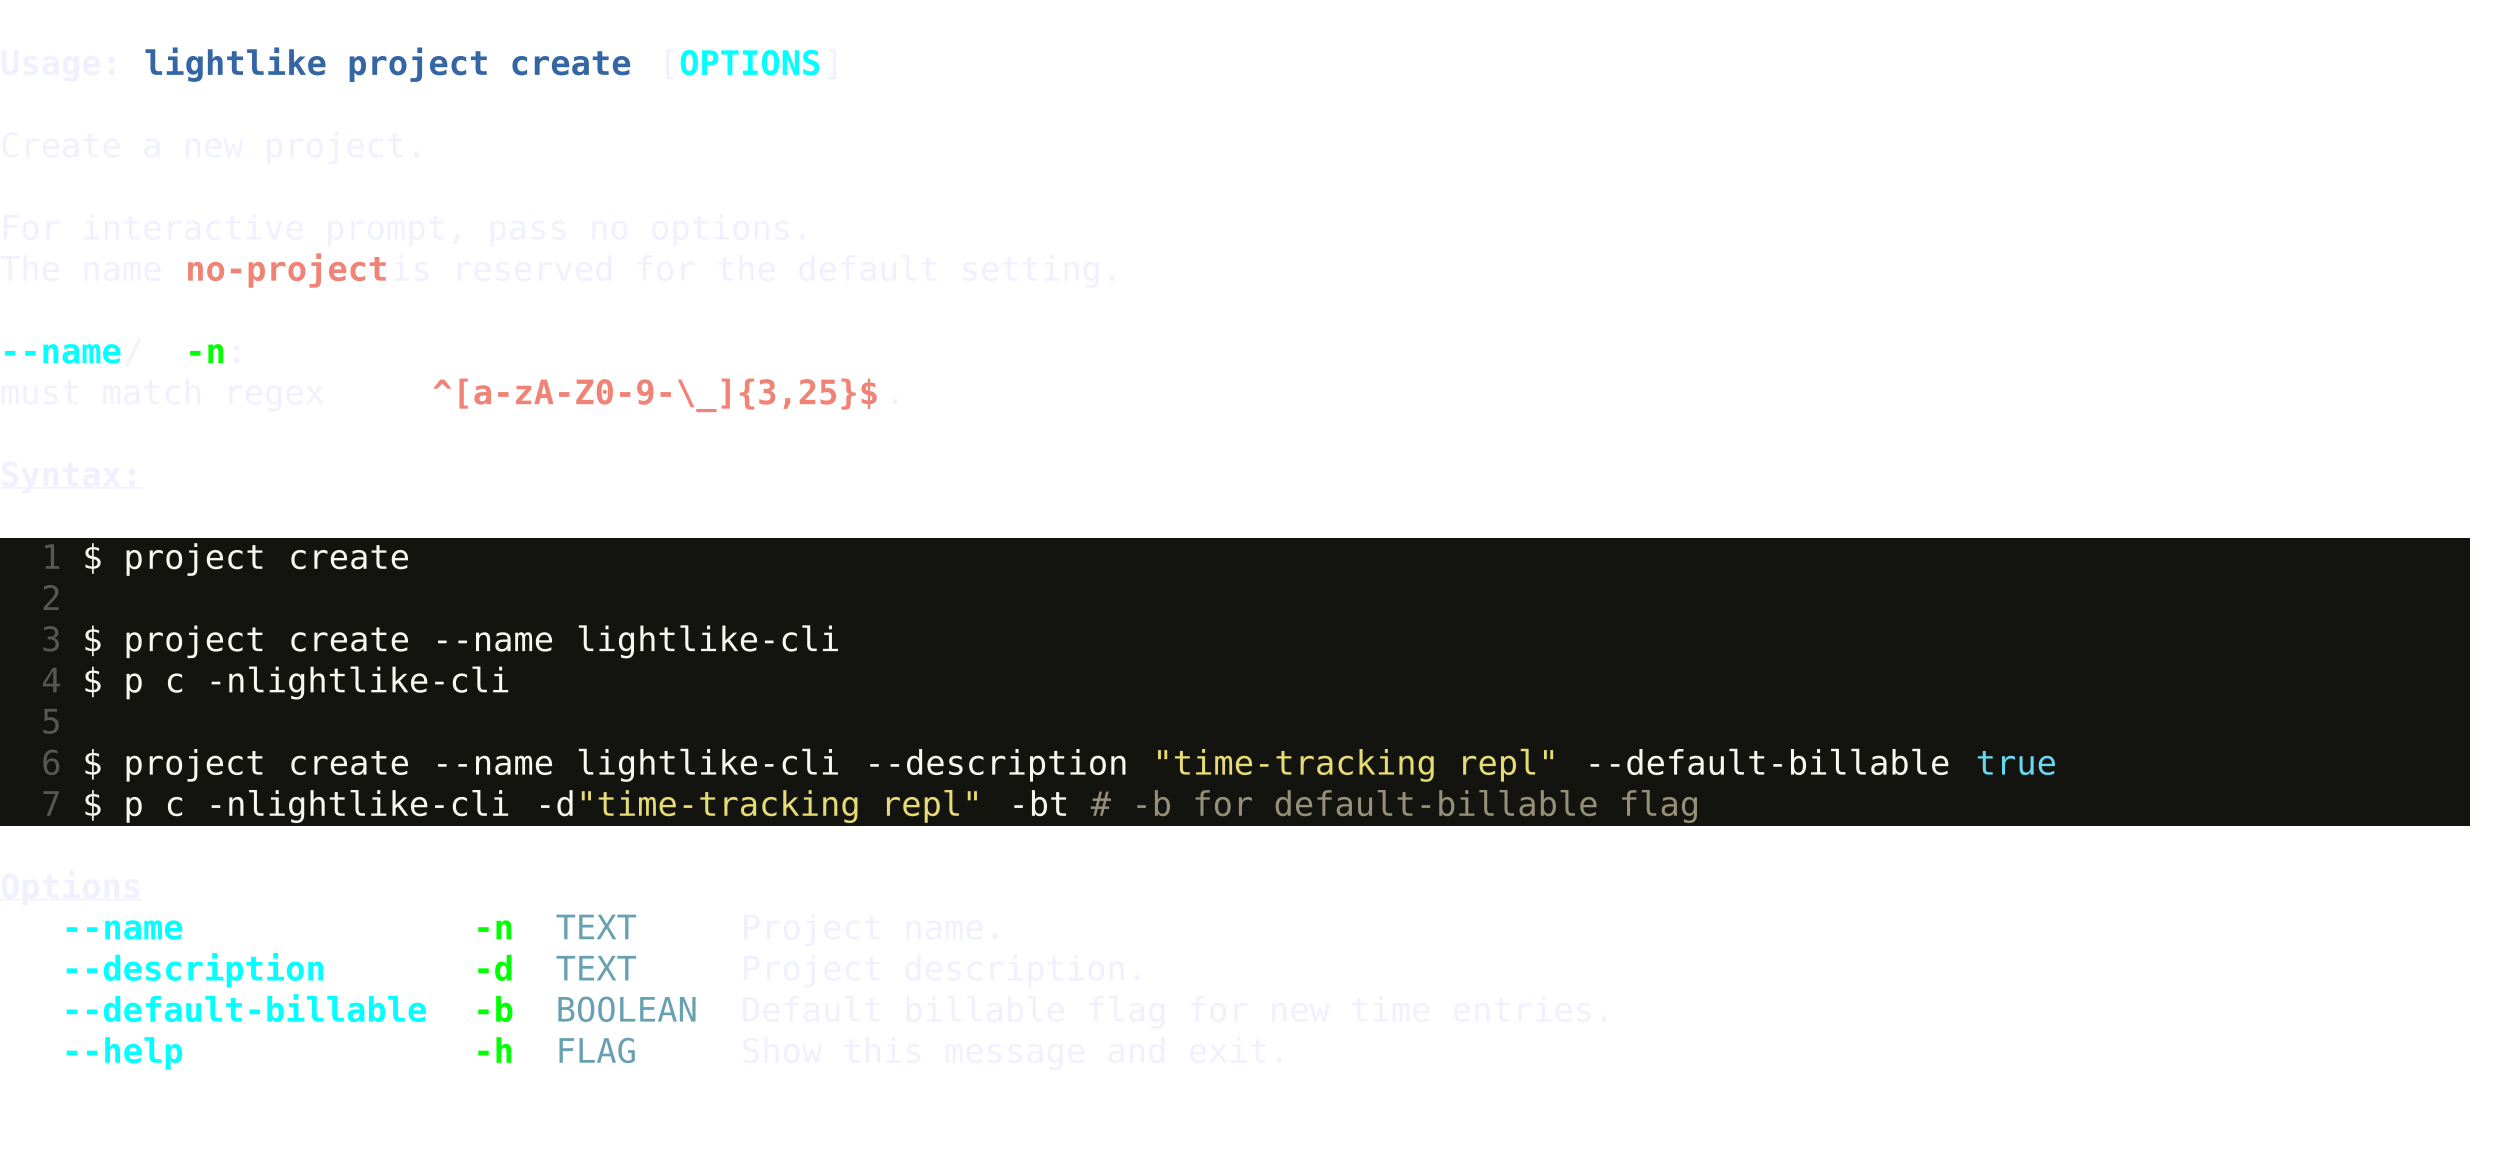
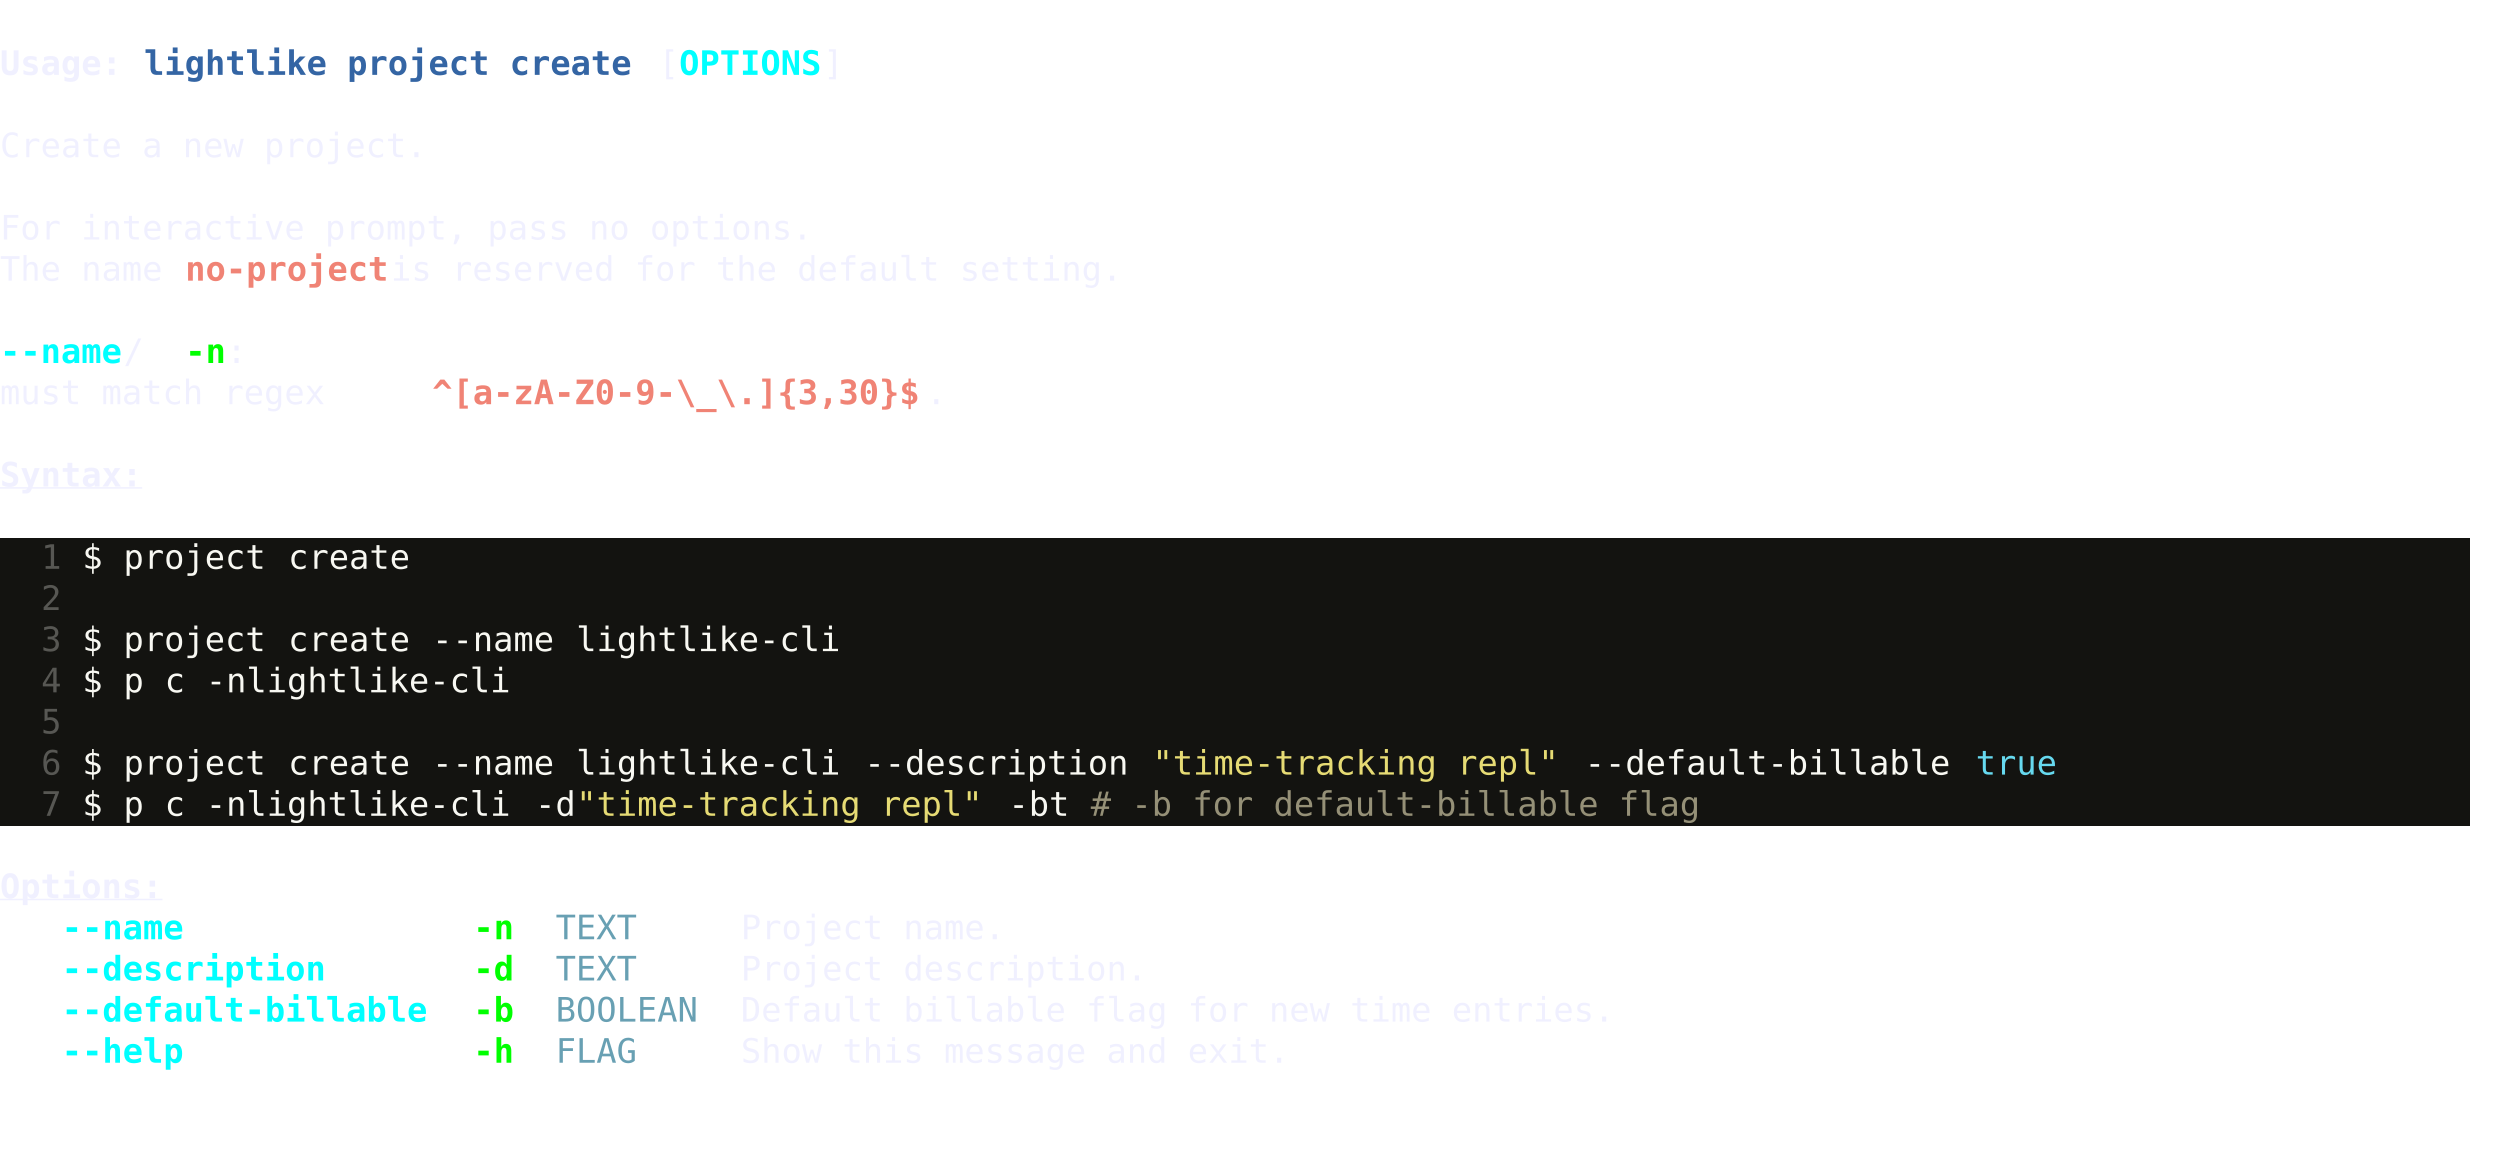
<svg xmlns="http://www.w3.org/2000/svg" class="rich-terminal" viewBox="0 0 1482 684.4">
  <style>

    @font-face {
        font-family: "Fira Code";
        src: local("FiraCode-Regular"),
                url("https://cdnjs.cloudflare.com/ajax/libs/firacode/6.2.0/woff2/FiraCode-Regular.woff2") format("woff2"),
                url("https://cdnjs.cloudflare.com/ajax/libs/firacode/6.2.0/woff/FiraCode-Regular.woff") format("woff");
        font-style: normal;
        font-weight: 400;
    }
    @font-face {
        font-family: "Fira Code";
        src: local("FiraCode-Bold"),
                url("https://cdnjs.cloudflare.com/ajax/libs/firacode/6.2.0/woff2/FiraCode-Bold.woff2") format("woff2"),
                url("https://cdnjs.cloudflare.com/ajax/libs/firacode/6.2.0/woff/FiraCode-Bold.woff") format("woff");
        font-style: bold;
        font-weight: 700;
    }

    .lightlike-cli-737150411-matrix {
        font-family: Fira Code, monospace;
        font-size: 20px;
-         line-height: 24.4px;
-         font-variant-east-asian: full-width;
    }

    .lightlike-cli-737150411-title {
        font-size: 18px;
        font-weight: bold;
-         font-family: arial;
    }

    .lightlike-cli-737150411-r1 { fill: #c5c8c6 }
.lightlike-cli-737150411-r2 { fill: #f0f0ff;font-weight: bold }
.lightlike-cli-737150411-r3 { fill: #f0f0ff }
.lightlike-cli-737150411-r4 { fill: #3465a4;font-weight: bold }
.lightlike-cli-737150411-r5 { fill: #00ffff;font-weight: bold }
.lightlike-cli-737150411-r6 { fill: #f08375;font-weight: bold }
.lightlike-cli-737150411-r7 { fill: #00ff00;font-weight: bold }
.lightlike-cli-737150411-r8 { fill: #f0f0ff;font-weight: bold;text-decoration: underline; }
.lightlike-cli-737150411-r9 { fill: #e1e1db;font-weight: bold }
.lightlike-cli-737150411-r10 { fill: #575753 }
.lightlike-cli-737150411-r11 { fill: #f8f8f2 }
.lightlike-cli-737150411-r12 { fill: #e6db74 }
.lightlike-cli-737150411-r13 { fill: #66d9ef }
.lightlike-cli-737150411-r14 { fill: #959077 }
.lightlike-cli-737150411-r15 { fill: #68a0b3 }
    </style>
  <defs>
    <clipPath id="lightlike-cli-737150411-clip-terminal">
      <rect x="0" y="0" width="1463.0" height="633.4" />
    </clipPath>
    <clipPath id="lightlike-cli-737150411-line-0">
      <rect x="0" y="1.5" width="1464" height="24.65" />
    </clipPath>
    <clipPath id="lightlike-cli-737150411-line-1">
      <rect x="0" y="25.9" width="1464" height="24.65" />
    </clipPath>
    <clipPath id="lightlike-cli-737150411-line-2">
      <rect x="0" y="50.3" width="1464" height="24.65" />
    </clipPath>
    <clipPath id="lightlike-cli-737150411-line-3">
      <rect x="0" y="74.7" width="1464" height="24.65" />
    </clipPath>
    <clipPath id="lightlike-cli-737150411-line-4">
      <rect x="0" y="99.1" width="1464" height="24.65" />
    </clipPath>
    <clipPath id="lightlike-cli-737150411-line-5">
      <rect x="0" y="123.5" width="1464" height="24.65" />
    </clipPath>
    <clipPath id="lightlike-cli-737150411-line-6">
      <rect x="0" y="147.9" width="1464" height="24.65" />
    </clipPath>
    <clipPath id="lightlike-cli-737150411-line-7">
      <rect x="0" y="172.3" width="1464" height="24.65" />
    </clipPath>
    <clipPath id="lightlike-cli-737150411-line-8">
      <rect x="0" y="196.7" width="1464" height="24.65" />
    </clipPath>
    <clipPath id="lightlike-cli-737150411-line-9">
      <rect x="0" y="221.1" width="1464" height="24.65" />
    </clipPath>
    <clipPath id="lightlike-cli-737150411-line-10">
      <rect x="0" y="245.5" width="1464" height="24.65" />
    </clipPath>
    <clipPath id="lightlike-cli-737150411-line-11">
      <rect x="0" y="269.9" width="1464" height="24.65" />
    </clipPath>
    <clipPath id="lightlike-cli-737150411-line-12">
      <rect x="0" y="294.3" width="1464" height="24.65" />
    </clipPath>
    <clipPath id="lightlike-cli-737150411-line-13">
      <rect x="0" y="318.7" width="1464" height="24.65" />
    </clipPath>
    <clipPath id="lightlike-cli-737150411-line-14">
      <rect x="0" y="343.1" width="1464" height="24.65" />
    </clipPath>
    <clipPath id="lightlike-cli-737150411-line-15">
      <rect x="0" y="367.5" width="1464" height="24.65" />
    </clipPath>
    <clipPath id="lightlike-cli-737150411-line-16">
      <rect x="0" y="391.9" width="1464" height="24.65" />
    </clipPath>
    <clipPath id="lightlike-cli-737150411-line-17">
      <rect x="0" y="416.3" width="1464" height="24.65" />
    </clipPath>
    <clipPath id="lightlike-cli-737150411-line-18">
      <rect x="0" y="440.7" width="1464" height="24.65" />
    </clipPath>
    <clipPath id="lightlike-cli-737150411-line-19">
      <rect x="0" y="465.1" width="1464" height="24.65" />
    </clipPath>
    <clipPath id="lightlike-cli-737150411-line-20">
      <rect x="0" y="489.5" width="1464" height="24.65" />
    </clipPath>
    <clipPath id="lightlike-cli-737150411-line-21">
      <rect x="0" y="513.9" width="1464" height="24.65" />
    </clipPath>
    <clipPath id="lightlike-cli-737150411-line-22">
      <rect x="0" y="538.3" width="1464" height="24.65" />
    </clipPath>
    <clipPath id="lightlike-cli-737150411-line-23">
      <rect x="0" y="562.7" width="1464" height="24.65" />
    </clipPath>
    <clipPath id="lightlike-cli-737150411-line-24">
      <rect x="0" y="587.1" width="1464" height="24.65" />
    </clipPath>
  </defs>
  <rect fill="#131310" x="0" y="318.7" width="24.4" height="24.65" shape-rendering="crispEdges" />
  <rect fill="#131310" x="24.4" y="318.7" width="24.4" height="24.65" shape-rendering="crispEdges" />
  <rect fill="#131310" x="48.8" y="318.7" width="24.4" height="24.65" shape-rendering="crispEdges" />
  <rect fill="#131310" x="73.2" y="318.7" width="85.4" height="24.65" shape-rendering="crispEdges" />
  <rect fill="#131310" x="158.6" y="318.7" width="12.2" height="24.65" shape-rendering="crispEdges" />
  <rect fill="#131310" x="170.8" y="318.7" width="73.2" height="24.65" shape-rendering="crispEdges" />
  <rect fill="#131310" x="244" y="318.7" width="1220" height="24.65" shape-rendering="crispEdges" />
  <rect fill="#131310" x="0" y="343.1" width="24.4" height="24.65" shape-rendering="crispEdges" />
  <rect fill="#131310" x="24.4" y="343.1" width="24.4" height="24.65" shape-rendering="crispEdges" />
  <rect fill="#131310" x="48.8" y="343.1" width="1415.2" height="24.65" shape-rendering="crispEdges" />
  <rect fill="#131310" x="0" y="367.5" width="24.4" height="24.65" shape-rendering="crispEdges" />
  <rect fill="#131310" x="24.4" y="367.5" width="24.4" height="24.65" shape-rendering="crispEdges" />
  <rect fill="#131310" x="48.8" y="367.5" width="24.4" height="24.65" shape-rendering="crispEdges" />
  <rect fill="#131310" x="73.2" y="367.5" width="85.4" height="24.65" shape-rendering="crispEdges" />
  <rect fill="#131310" x="158.6" y="367.5" width="12.2" height="24.65" shape-rendering="crispEdges" />
  <rect fill="#131310" x="170.8" y="367.5" width="73.2" height="24.65" shape-rendering="crispEdges" />
  <rect fill="#131310" x="244" y="367.5" width="12.2" height="24.65" shape-rendering="crispEdges" />
  <rect fill="#131310" x="256.2" y="367.5" width="73.2" height="24.65" shape-rendering="crispEdges" />
  <rect fill="#131310" x="329.4" y="367.5" width="12.2" height="24.65" shape-rendering="crispEdges" />
  <rect fill="#131310" x="341.6" y="367.5" width="158.6" height="24.65" shape-rendering="crispEdges" />
  <rect fill="#131310" x="500.2" y="367.5" width="963.8" height="24.65" shape-rendering="crispEdges" />
  <rect fill="#131310" x="0" y="391.9" width="24.4" height="24.65" shape-rendering="crispEdges" />
  <rect fill="#131310" x="24.4" y="391.9" width="24.4" height="24.65" shape-rendering="crispEdges" />
  <rect fill="#131310" x="48.8" y="391.9" width="24.4" height="24.65" shape-rendering="crispEdges" />
  <rect fill="#131310" x="73.2" y="391.9" width="12.2" height="24.65" shape-rendering="crispEdges" />
  <rect fill="#131310" x="85.4" y="391.9" width="12.2" height="24.65" shape-rendering="crispEdges" />
  <rect fill="#131310" x="97.6" y="391.9" width="12.2" height="24.65" shape-rendering="crispEdges" />
  <rect fill="#131310" x="109.8" y="391.9" width="12.2" height="24.65" shape-rendering="crispEdges" />
  <rect fill="#131310" x="122" y="391.9" width="183" height="24.65" shape-rendering="crispEdges" />
  <rect fill="#131310" x="305" y="391.9" width="1159" height="24.65" shape-rendering="crispEdges" />
  <rect fill="#131310" x="0" y="416.3" width="24.4" height="24.65" shape-rendering="crispEdges" />
  <rect fill="#131310" x="24.4" y="416.3" width="24.4" height="24.65" shape-rendering="crispEdges" />
  <rect fill="#131310" x="48.8" y="416.3" width="1415.2" height="24.65" shape-rendering="crispEdges" />
  <rect fill="#131310" x="0" y="440.7" width="24.4" height="24.65" shape-rendering="crispEdges" />
  <rect fill="#131310" x="24.4" y="440.7" width="24.4" height="24.65" shape-rendering="crispEdges" />
  <rect fill="#131310" x="48.8" y="440.7" width="24.4" height="24.65" shape-rendering="crispEdges" />
  <rect fill="#131310" x="73.2" y="440.7" width="85.4" height="24.65" shape-rendering="crispEdges" />
  <rect fill="#131310" x="158.6" y="440.7" width="12.2" height="24.65" shape-rendering="crispEdges" />
  <rect fill="#131310" x="170.8" y="440.7" width="73.2" height="24.65" shape-rendering="crispEdges" />
  <rect fill="#131310" x="244" y="440.7" width="12.2" height="24.65" shape-rendering="crispEdges" />
  <rect fill="#131310" x="256.2" y="440.7" width="73.2" height="24.65" shape-rendering="crispEdges" />
  <rect fill="#131310" x="329.4" y="440.7" width="12.2" height="24.65" shape-rendering="crispEdges" />
  <rect fill="#131310" x="341.6" y="440.7" width="158.6" height="24.65" shape-rendering="crispEdges" />
  <rect fill="#131310" x="500.2" y="440.7" width="12.2" height="24.65" shape-rendering="crispEdges" />
  <rect fill="#131310" x="512.4" y="440.7" width="158.6" height="24.65" shape-rendering="crispEdges" />
  <rect fill="#131310" x="671" y="440.7" width="12.2" height="24.65" shape-rendering="crispEdges" />
  <rect fill="#131310" x="683.2" y="440.7" width="244" height="24.65" shape-rendering="crispEdges" />
  <rect fill="#131310" x="927.2" y="440.7" width="12.2" height="24.65" shape-rendering="crispEdges" />
  <rect fill="#131310" x="939.4" y="440.7" width="219.6" height="24.65" shape-rendering="crispEdges" />
  <rect fill="#131310" x="1159" y="440.7" width="12.2" height="24.65" shape-rendering="crispEdges" />
  <rect fill="#131310" x="1171.2" y="440.7" width="48.8" height="24.65" shape-rendering="crispEdges" />
  <rect fill="#131310" x="1220" y="440.7" width="244" height="24.65" shape-rendering="crispEdges" />
  <rect fill="#131310" x="0" y="465.1" width="24.4" height="24.65" shape-rendering="crispEdges" />
  <rect fill="#131310" x="24.4" y="465.1" width="24.4" height="24.65" shape-rendering="crispEdges" />
  <rect fill="#131310" x="48.8" y="465.1" width="24.4" height="24.65" shape-rendering="crispEdges" />
  <rect fill="#131310" x="73.2" y="465.1" width="12.2" height="24.65" shape-rendering="crispEdges" />
  <rect fill="#131310" x="85.4" y="465.1" width="12.2" height="24.65" shape-rendering="crispEdges" />
  <rect fill="#131310" x="97.6" y="465.1" width="12.2" height="24.65" shape-rendering="crispEdges" />
  <rect fill="#131310" x="109.8" y="465.1" width="12.2" height="24.65" shape-rendering="crispEdges" />
  <rect fill="#131310" x="122" y="465.1" width="183" height="24.65" shape-rendering="crispEdges" />
  <rect fill="#131310" x="305" y="465.1" width="12.2" height="24.65" shape-rendering="crispEdges" />
  <rect fill="#131310" x="317.2" y="465.1" width="24.4" height="24.65" shape-rendering="crispEdges" />
  <rect fill="#131310" x="341.6" y="465.1" width="244" height="24.65" shape-rendering="crispEdges" />
  <rect fill="#131310" x="585.6" y="465.1" width="12.2" height="24.65" shape-rendering="crispEdges" />
  <rect fill="#131310" x="597.8" y="465.1" width="36.6" height="24.65" shape-rendering="crispEdges" />
  <rect fill="#131310" x="634.4" y="465.1" width="12.2" height="24.65" shape-rendering="crispEdges" />
  <rect fill="#131310" x="646.6" y="465.1" width="463.6" height="24.65" shape-rendering="crispEdges" />
  <rect fill="#131310" x="1110.2" y="465.1" width="353.8" height="24.65" shape-rendering="crispEdges" />
  <g class="lightlike-cli-737150411-matrix">
    <text class="lightlike-cli-737150411-r1" x="1464" y="20" textLength="12.2" clip-path="url(#lightlike-cli-737150411-line-0)">
</text>
    <text class="lightlike-cli-737150411-r2" x="0" y="44.4" textLength="73.2" clip-path="url(#lightlike-cli-737150411-line-1)">Usage:</text>
    <text class="lightlike-cli-737150411-r4" x="85.4" y="44.4" textLength="292.8" clip-path="url(#lightlike-cli-737150411-line-1)">lightlike project create</text>
    <text class="lightlike-cli-737150411-r3" x="390.4" y="44.4" textLength="12.2" clip-path="url(#lightlike-cli-737150411-line-1)">[</text>
    <text class="lightlike-cli-737150411-r5" x="402.6" y="44.4" textLength="85.4" clip-path="url(#lightlike-cli-737150411-line-1)">OPTIONS</text>
    <text class="lightlike-cli-737150411-r3" x="488" y="44.4" textLength="12.2" clip-path="url(#lightlike-cli-737150411-line-1)">]</text>
    <text class="lightlike-cli-737150411-r1" x="1464" y="44.4" textLength="12.2" clip-path="url(#lightlike-cli-737150411-line-1)">
</text>
    <text class="lightlike-cli-737150411-r1" x="1464" y="68.8" textLength="12.2" clip-path="url(#lightlike-cli-737150411-line-2)">
</text>
    <text class="lightlike-cli-737150411-r3" x="0" y="93.2" textLength="256.2" clip-path="url(#lightlike-cli-737150411-line-3)">Create a new project.</text>
    <text class="lightlike-cli-737150411-r1" x="1464" y="93.2" textLength="12.2" clip-path="url(#lightlike-cli-737150411-line-3)">
</text>
    <text class="lightlike-cli-737150411-r1" x="1464" y="117.6" textLength="12.2" clip-path="url(#lightlike-cli-737150411-line-4)">
</text>
    <text class="lightlike-cli-737150411-r3" x="0" y="142" textLength="488" clip-path="url(#lightlike-cli-737150411-line-5)">For interactive prompt, pass no options.</text>
    <text class="lightlike-cli-737150411-r1" x="1464" y="142" textLength="12.2" clip-path="url(#lightlike-cli-737150411-line-5)">
</text>
    <text class="lightlike-cli-737150411-r3" x="0" y="166.4" textLength="109.8" clip-path="url(#lightlike-cli-737150411-line-6)">The name </text>
    <text class="lightlike-cli-737150411-r6" x="109.8" y="166.4" textLength="122" clip-path="url(#lightlike-cli-737150411-line-6)">no-project</text>
    <text class="lightlike-cli-737150411-r3" x="231.8" y="166.4" textLength="451.4" clip-path="url(#lightlike-cli-737150411-line-6)"> is reserved for the default setting.</text>
    <text class="lightlike-cli-737150411-r1" x="1464" y="166.4" textLength="12.2" clip-path="url(#lightlike-cli-737150411-line-6)">
</text>
    <text class="lightlike-cli-737150411-r1" x="1464" y="190.8" textLength="12.2" clip-path="url(#lightlike-cli-737150411-line-7)">
</text>
    <text class="lightlike-cli-737150411-r5" x="0" y="215.2" textLength="73.2" clip-path="url(#lightlike-cli-737150411-line-8)">--name</text>
    <text class="lightlike-cli-737150411-r3" x="73.2" y="215.2" textLength="36.6" clip-path="url(#lightlike-cli-737150411-line-8)"> / </text>
    <text class="lightlike-cli-737150411-r7" x="109.8" y="215.2" textLength="24.4" clip-path="url(#lightlike-cli-737150411-line-8)">-n</text>
    <text class="lightlike-cli-737150411-r3" x="134.2" y="215.2" textLength="12.2" clip-path="url(#lightlike-cli-737150411-line-8)">:</text>
    <text class="lightlike-cli-737150411-r1" x="1464" y="215.2" textLength="12.2" clip-path="url(#lightlike-cli-737150411-line-8)">
</text>
    <text class="lightlike-cli-737150411-r3" x="0" y="239.6" textLength="256.2" clip-path="url(#lightlike-cli-737150411-line-9)">    must match regex </text>
-     <text class="lightlike-cli-737150411-r6" x="256.2" y="239.6" textLength="268.4" clip-path="url(#lightlike-cli-737150411-line-9)">^[a-zA-Z0-9-\_]{3,25}$</text>
-     <text class="lightlike-cli-737150411-r3" x="524.6" y="239.6" textLength="12.2" clip-path="url(#lightlike-cli-737150411-line-9)">.</text>
+     <text class="lightlike-cli-737150411-r6" x="256.2" y="239.6" textLength="292.8" clip-path="url(#lightlike-cli-737150411-line-9)">^[a-zA-Z0-9-\_\.]{3,30}$</text>
+     <text class="lightlike-cli-737150411-r3" x="549" y="239.6" textLength="12.2" clip-path="url(#lightlike-cli-737150411-line-9)">.</text>
    <text class="lightlike-cli-737150411-r1" x="1464" y="239.6" textLength="12.2" clip-path="url(#lightlike-cli-737150411-line-9)">
</text>
    <text class="lightlike-cli-737150411-r1" x="1464" y="264" textLength="12.2" clip-path="url(#lightlike-cli-737150411-line-10)">
</text>
    <text class="lightlike-cli-737150411-r8" x="0" y="288.4" textLength="85.4" clip-path="url(#lightlike-cli-737150411-line-11)">Syntax:</text>
    <text class="lightlike-cli-737150411-r1" x="1464" y="288.4" textLength="12.2" clip-path="url(#lightlike-cli-737150411-line-11)">
</text>
    <text class="lightlike-cli-737150411-r1" x="1464" y="312.8" textLength="12.2" clip-path="url(#lightlike-cli-737150411-line-12)">
</text>
    <text class="lightlike-cli-737150411-r10" x="24.4" y="337.2" textLength="24.4" clip-path="url(#lightlike-cli-737150411-line-13)">1 </text>
    <text class="lightlike-cli-737150411-r11" x="48.8" y="337.2" textLength="24.4" clip-path="url(#lightlike-cli-737150411-line-13)">$ </text>
    <text class="lightlike-cli-737150411-r11" x="73.2" y="337.2" textLength="85.4" clip-path="url(#lightlike-cli-737150411-line-13)">project</text>
    <text class="lightlike-cli-737150411-r11" x="170.8" y="337.2" textLength="73.2" clip-path="url(#lightlike-cli-737150411-line-13)">create</text>
    <text class="lightlike-cli-737150411-r1" x="1464" y="337.2" textLength="12.2" clip-path="url(#lightlike-cli-737150411-line-13)">
</text>
    <text class="lightlike-cli-737150411-r10" x="24.4" y="361.6" textLength="24.4" clip-path="url(#lightlike-cli-737150411-line-14)">2 </text>
    <text class="lightlike-cli-737150411-r1" x="1464" y="361.6" textLength="12.2" clip-path="url(#lightlike-cli-737150411-line-14)">
</text>
    <text class="lightlike-cli-737150411-r10" x="24.4" y="386" textLength="24.4" clip-path="url(#lightlike-cli-737150411-line-15)">3 </text>
    <text class="lightlike-cli-737150411-r11" x="48.8" y="386" textLength="24.4" clip-path="url(#lightlike-cli-737150411-line-15)">$ </text>
    <text class="lightlike-cli-737150411-r11" x="73.2" y="386" textLength="85.4" clip-path="url(#lightlike-cli-737150411-line-15)">project</text>
    <text class="lightlike-cli-737150411-r11" x="170.8" y="386" textLength="73.2" clip-path="url(#lightlike-cli-737150411-line-15)">create</text>
    <text class="lightlike-cli-737150411-r11" x="256.2" y="386" textLength="73.2" clip-path="url(#lightlike-cli-737150411-line-15)">--name</text>
    <text class="lightlike-cli-737150411-r11" x="341.6" y="386" textLength="158.6" clip-path="url(#lightlike-cli-737150411-line-15)">lightlike-cli</text>
    <text class="lightlike-cli-737150411-r1" x="1464" y="386" textLength="12.2" clip-path="url(#lightlike-cli-737150411-line-15)">
</text>
    <text class="lightlike-cli-737150411-r10" x="24.4" y="410.4" textLength="24.4" clip-path="url(#lightlike-cli-737150411-line-16)">4 </text>
    <text class="lightlike-cli-737150411-r11" x="48.8" y="410.4" textLength="24.4" clip-path="url(#lightlike-cli-737150411-line-16)">$ </text>
    <text class="lightlike-cli-737150411-r11" x="73.2" y="410.4" textLength="12.2" clip-path="url(#lightlike-cli-737150411-line-16)">p</text>
    <text class="lightlike-cli-737150411-r11" x="97.6" y="410.4" textLength="12.2" clip-path="url(#lightlike-cli-737150411-line-16)">c</text>
    <text class="lightlike-cli-737150411-r11" x="122" y="410.4" textLength="183" clip-path="url(#lightlike-cli-737150411-line-16)">-nlightlike-cli</text>
    <text class="lightlike-cli-737150411-r1" x="1464" y="410.4" textLength="12.2" clip-path="url(#lightlike-cli-737150411-line-16)">
</text>
    <text class="lightlike-cli-737150411-r10" x="24.4" y="434.8" textLength="24.4" clip-path="url(#lightlike-cli-737150411-line-17)">5 </text>
    <text class="lightlike-cli-737150411-r1" x="1464" y="434.8" textLength="12.2" clip-path="url(#lightlike-cli-737150411-line-17)">
</text>
    <text class="lightlike-cli-737150411-r10" x="24.4" y="459.2" textLength="24.4" clip-path="url(#lightlike-cli-737150411-line-18)">6 </text>
    <text class="lightlike-cli-737150411-r11" x="48.8" y="459.2" textLength="24.4" clip-path="url(#lightlike-cli-737150411-line-18)">$ </text>
    <text class="lightlike-cli-737150411-r11" x="73.2" y="459.2" textLength="85.4" clip-path="url(#lightlike-cli-737150411-line-18)">project</text>
    <text class="lightlike-cli-737150411-r11" x="170.8" y="459.2" textLength="73.2" clip-path="url(#lightlike-cli-737150411-line-18)">create</text>
    <text class="lightlike-cli-737150411-r11" x="256.2" y="459.2" textLength="73.2" clip-path="url(#lightlike-cli-737150411-line-18)">--name</text>
    <text class="lightlike-cli-737150411-r11" x="341.6" y="459.2" textLength="158.6" clip-path="url(#lightlike-cli-737150411-line-18)">lightlike-cli</text>
    <text class="lightlike-cli-737150411-r11" x="512.4" y="459.2" textLength="158.6" clip-path="url(#lightlike-cli-737150411-line-18)">--description</text>
    <text class="lightlike-cli-737150411-r12" x="683.2" y="459.2" textLength="244" clip-path="url(#lightlike-cli-737150411-line-18)">"time-tracking repl"</text>
    <text class="lightlike-cli-737150411-r11" x="939.4" y="459.2" textLength="219.6" clip-path="url(#lightlike-cli-737150411-line-18)">--default-billable</text>
    <text class="lightlike-cli-737150411-r13" x="1171.2" y="459.2" textLength="48.8" clip-path="url(#lightlike-cli-737150411-line-18)">true</text>
    <text class="lightlike-cli-737150411-r1" x="1464" y="459.2" textLength="12.2" clip-path="url(#lightlike-cli-737150411-line-18)">
</text>
    <text class="lightlike-cli-737150411-r10" x="24.4" y="483.6" textLength="24.4" clip-path="url(#lightlike-cli-737150411-line-19)">7 </text>
    <text class="lightlike-cli-737150411-r11" x="48.8" y="483.6" textLength="24.4" clip-path="url(#lightlike-cli-737150411-line-19)">$ </text>
    <text class="lightlike-cli-737150411-r11" x="73.2" y="483.6" textLength="12.2" clip-path="url(#lightlike-cli-737150411-line-19)">p</text>
    <text class="lightlike-cli-737150411-r11" x="97.6" y="483.6" textLength="12.2" clip-path="url(#lightlike-cli-737150411-line-19)">c</text>
    <text class="lightlike-cli-737150411-r11" x="122" y="483.6" textLength="183" clip-path="url(#lightlike-cli-737150411-line-19)">-nlightlike-cli</text>
    <text class="lightlike-cli-737150411-r11" x="317.2" y="483.6" textLength="24.4" clip-path="url(#lightlike-cli-737150411-line-19)">-d</text>
    <text class="lightlike-cli-737150411-r12" x="341.6" y="483.6" textLength="244" clip-path="url(#lightlike-cli-737150411-line-19)">"time-tracking repl"</text>
    <text class="lightlike-cli-737150411-r11" x="597.8" y="483.6" textLength="36.6" clip-path="url(#lightlike-cli-737150411-line-19)">-bt</text>
    <text class="lightlike-cli-737150411-r14" x="646.6" y="483.6" textLength="463.6" clip-path="url(#lightlike-cli-737150411-line-19)"># -b for default-billable flag        </text>
    <text class="lightlike-cli-737150411-r1" x="1464" y="483.6" textLength="12.2" clip-path="url(#lightlike-cli-737150411-line-19)">
</text>
    <text class="lightlike-cli-737150411-r1" x="1464" y="508" textLength="12.2" clip-path="url(#lightlike-cli-737150411-line-20)">
</text>
-     <text class="lightlike-cli-737150411-r8" x="0" y="532.4" textLength="85.4" clip-path="url(#lightlike-cli-737150411-line-21)">Options</text>
+     <text class="lightlike-cli-737150411-r8" x="0" y="532.4" textLength="97.6" clip-path="url(#lightlike-cli-737150411-line-21)">Options:</text>
    <text class="lightlike-cli-737150411-r1" x="1464" y="532.4" textLength="12.2" clip-path="url(#lightlike-cli-737150411-line-21)">
</text>
    <text class="lightlike-cli-737150411-r5" x="36.6" y="556.8" textLength="73.2" clip-path="url(#lightlike-cli-737150411-line-22)">--name</text>
    <text class="lightlike-cli-737150411-r7" x="280.6" y="556.8" textLength="24.4" clip-path="url(#lightlike-cli-737150411-line-22)">-n</text>
    <text class="lightlike-cli-737150411-r15" x="329.4" y="556.8" textLength="85.4" clip-path="url(#lightlike-cli-737150411-line-22)">TEXT   </text>
    <text class="lightlike-cli-737150411-r3" x="439.2" y="556.8" textLength="158.6" clip-path="url(#lightlike-cli-737150411-line-22)">Project name.</text>
    <text class="lightlike-cli-737150411-r1" x="1464" y="556.8" textLength="12.2" clip-path="url(#lightlike-cli-737150411-line-22)">
</text>
    <text class="lightlike-cli-737150411-r5" x="36.6" y="581.2" textLength="158.6" clip-path="url(#lightlike-cli-737150411-line-23)">--description</text>
    <text class="lightlike-cli-737150411-r7" x="280.6" y="581.2" textLength="24.4" clip-path="url(#lightlike-cli-737150411-line-23)">-d</text>
    <text class="lightlike-cli-737150411-r15" x="329.4" y="581.2" textLength="85.4" clip-path="url(#lightlike-cli-737150411-line-23)">TEXT   </text>
    <text class="lightlike-cli-737150411-r3" x="439.2" y="581.2" textLength="244" clip-path="url(#lightlike-cli-737150411-line-23)">Project description.</text>
    <text class="lightlike-cli-737150411-r1" x="1464" y="581.2" textLength="12.2" clip-path="url(#lightlike-cli-737150411-line-23)">
</text>
    <text class="lightlike-cli-737150411-r5" x="36.6" y="605.6" textLength="219.6" clip-path="url(#lightlike-cli-737150411-line-24)">--default-billable</text>
    <text class="lightlike-cli-737150411-r7" x="280.6" y="605.6" textLength="24.4" clip-path="url(#lightlike-cli-737150411-line-24)">-b</text>
    <text class="lightlike-cli-737150411-r15" x="329.4" y="605.6" textLength="85.4" clip-path="url(#lightlike-cli-737150411-line-24)">BOOLEAN</text>
    <text class="lightlike-cli-737150411-r3" x="439.2" y="605.6" textLength="524.6" clip-path="url(#lightlike-cli-737150411-line-24)">Default billable flag for new time entries.</text>
    <text class="lightlike-cli-737150411-r1" x="1464" y="605.6" textLength="12.2" clip-path="url(#lightlike-cli-737150411-line-24)">
</text>
    <text class="lightlike-cli-737150411-r5" x="36.6" y="630" textLength="73.2" clip-path="url(#lightlike-cli-737150411-line-25)">--help</text>
    <text class="lightlike-cli-737150411-r7" x="280.6" y="630" textLength="24.4" clip-path="url(#lightlike-cli-737150411-line-25)">-h</text>
    <text class="lightlike-cli-737150411-r15" x="329.4" y="630" textLength="85.4" clip-path="url(#lightlike-cli-737150411-line-25)">FLAG   </text>
    <text class="lightlike-cli-737150411-r3" x="439.2" y="630" textLength="329.4" clip-path="url(#lightlike-cli-737150411-line-25)">Show this message and exit.</text>
    <text class="lightlike-cli-737150411-r1" x="1464" y="630" textLength="12.2" clip-path="url(#lightlike-cli-737150411-line-25)">
</text>
  </g>
</svg>
